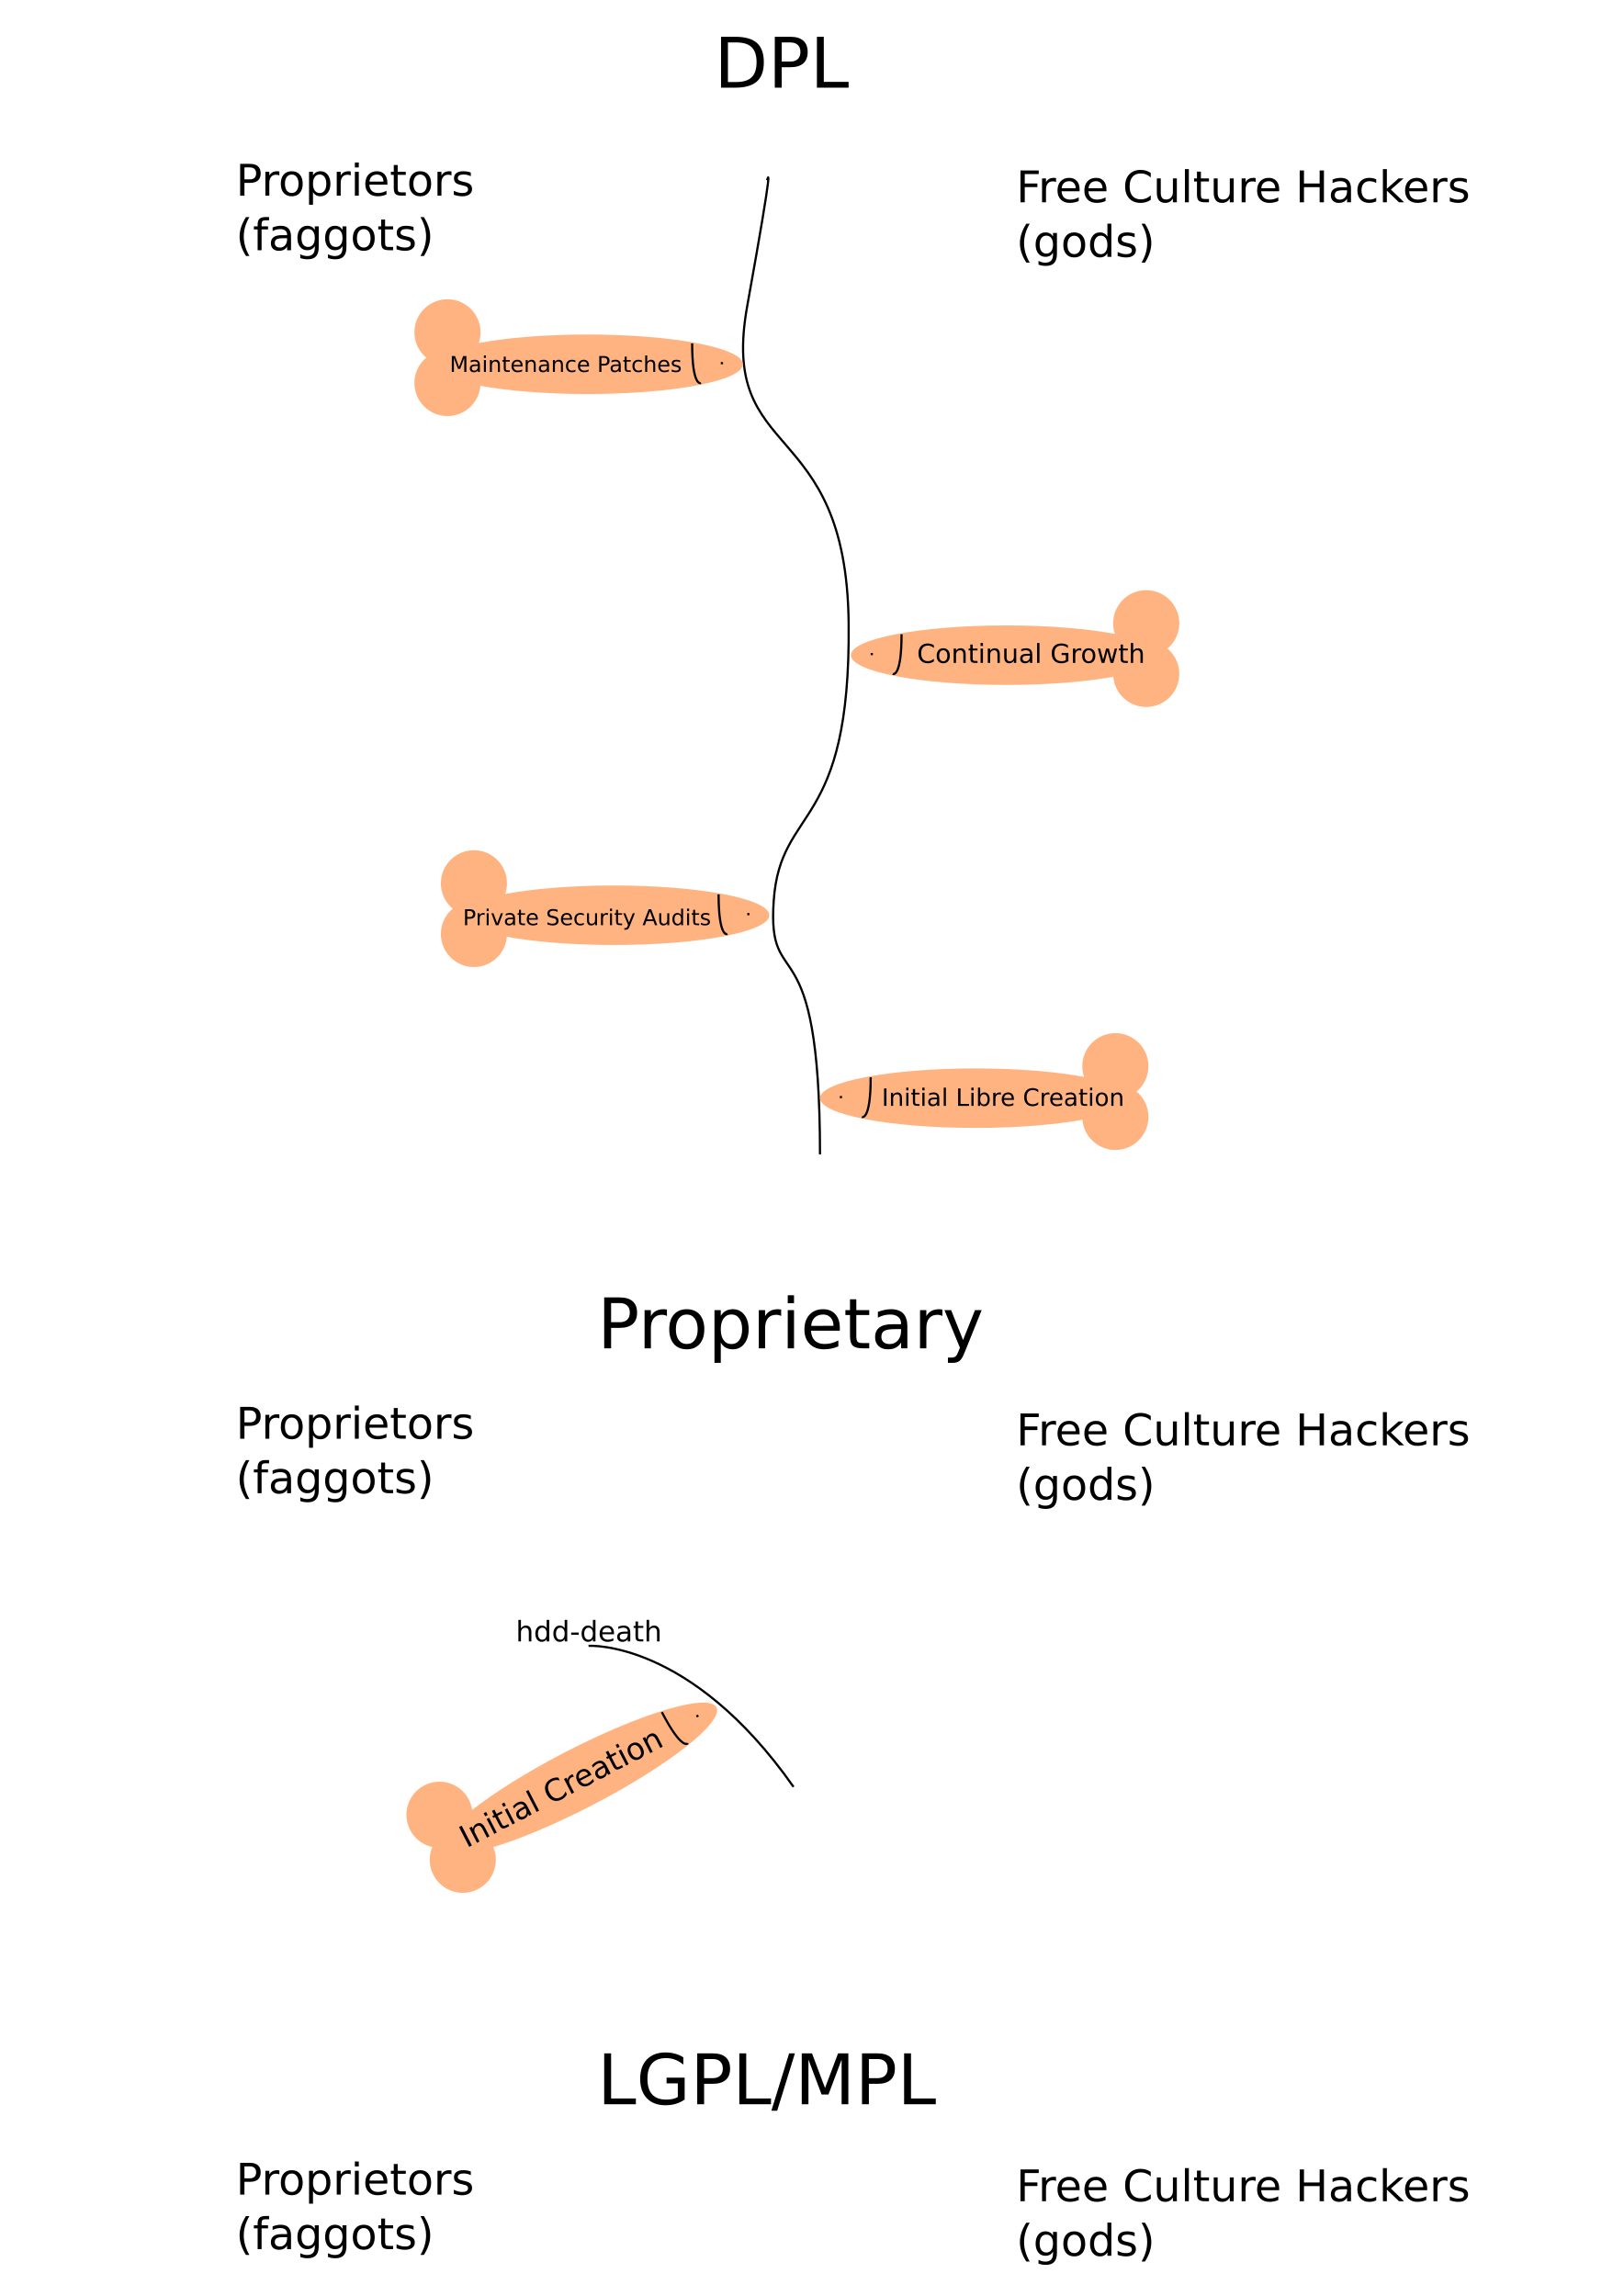
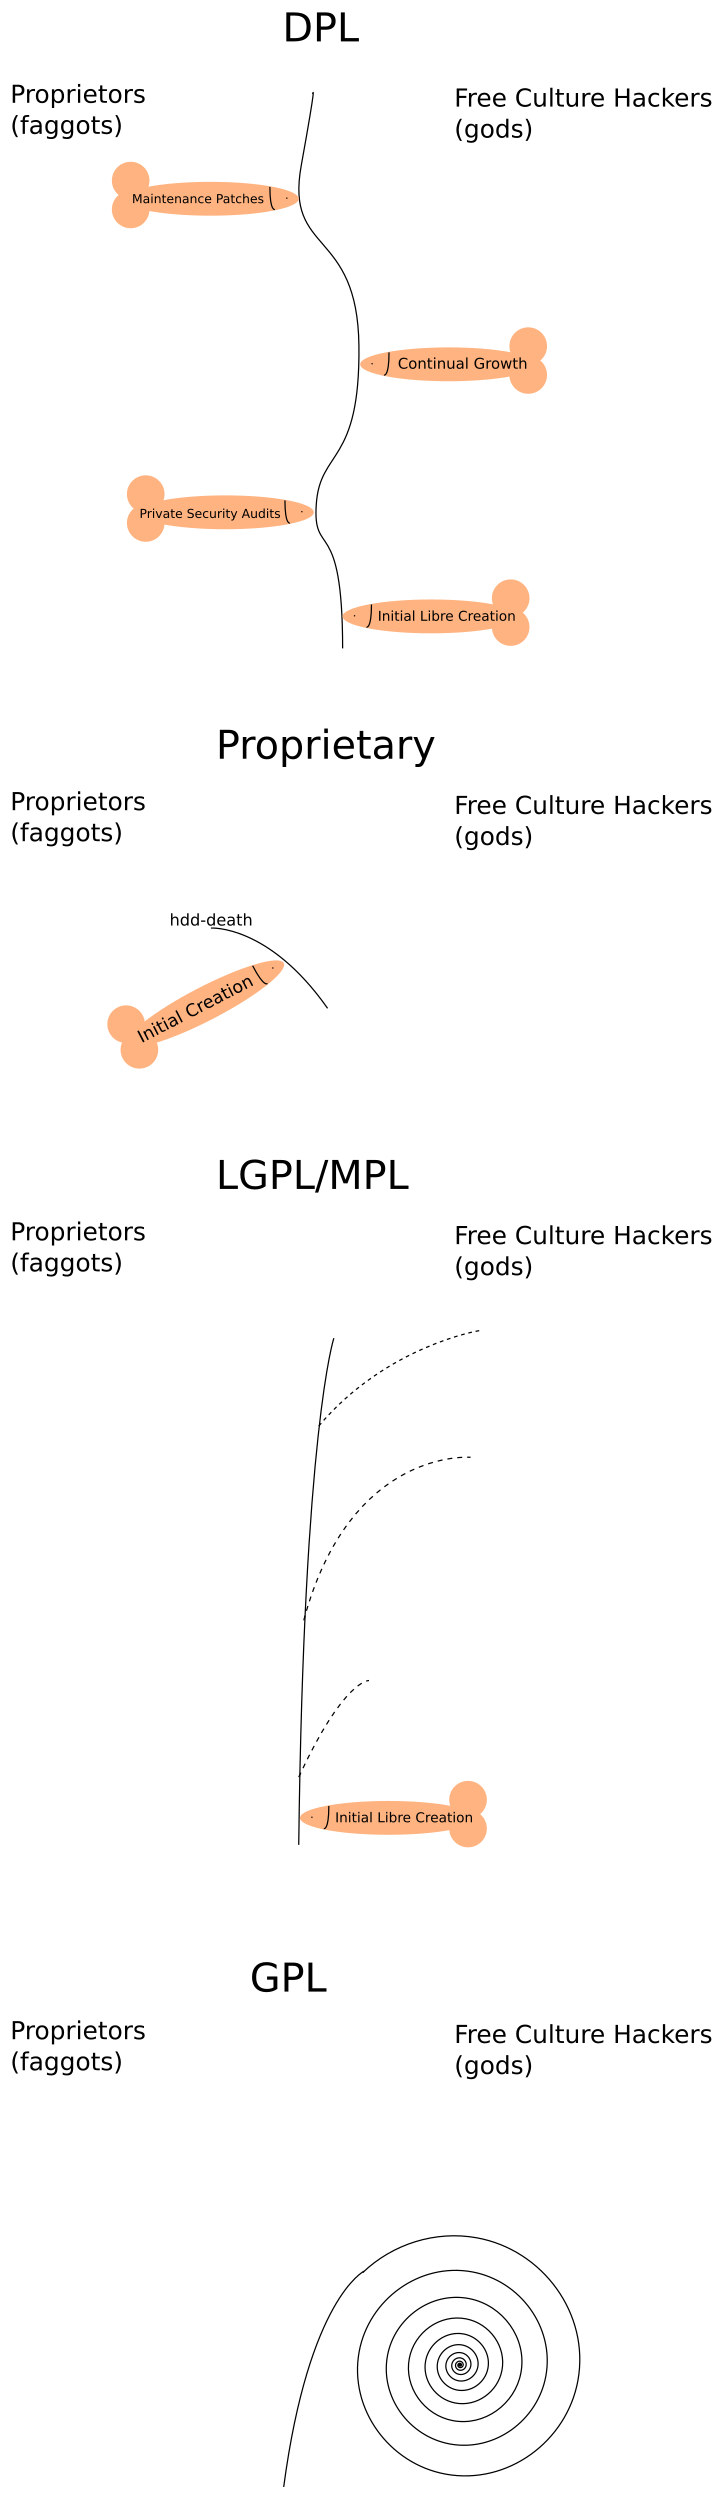
- <svg xmlns="http://www.w3.org/2000/svg" width="744.09" height="1052.36" id="svg2" version="1.1">
+ <svg xmlns="http://www.w3.org/2000/svg" width="583.209" height="2013.626" id="svg2" version="1.1">
  <defs id="defs4" />
-   <g id="layer1" transform="translate(0,-0.00217)">
+   <g id="layer1" transform="translate(-99.80508,-6.861206)">
    <path style="fill:none;stroke:#000000;stroke-width:1px;stroke-linecap:butt;stroke-linejoin:miter;stroke-opacity:1" d="m 375.777,529.103 c 0,-109.096 -24.244,-71.721 -21.213,-116.168 3.03,-44.447 35.355,-31.315 34.345,-127.279 -1.01,-95.964 -59.599,-72.731 -46.467,-145.462 13.132,-72.731 9.091,-57.579 9.091,-57.579" id="path2818" />
    <path style="fill:#ffb380;fill-opacity:1;stroke:none" id="path2820" d="m 206.071,483.141 c 0,7.532 -31.884,13.637 -71.216,13.637 -39.331,0 -71.216,-6.106 -71.216,-13.637 0,-7.532 31.884,-13.637 71.216,-13.637 39.331,0 71.216,6.106 71.216,13.637 z" transform="translate(146.4721,-63.63961)" />
    <path style="fill:none;stroke:#000000;stroke-width:1px;stroke-linecap:butt;stroke-linejoin:miter;stroke-opacity:1" d="m 329.31,409.905 c 0,20.203 4.041,18.183 4.041,18.183" id="path3594" />
    <path style="fill:none;stroke:#000000;stroke-width:1px;stroke-linecap:butt;stroke-linejoin:miter;stroke-opacity:1" d="m 342.442,418.997 1.01,0" id="path3596" />
    <path style="fill:#ffb380;fill-opacity:1;stroke:none" id="path3598" d="m 85.863,504.86 c 0,8.368 -6.784,15.152 -15.152,15.152 -8.368,0 -15.152,-6.784 -15.152,-15.152 0,-8.368 6.784,-15.152 15.152,-15.152 8.368,0 15.152,6.784 15.152,15.152 z" transform="translate(146.4721,-76.77159)" />
    <path d="m 85.863,504.86 c 0,8.368 -6.784,15.152 -15.152,15.152 -8.368,0 -15.152,-6.784 -15.152,-15.152 0,-8.368 6.784,-15.152 15.152,-15.152 8.368,0 15.152,6.784 15.152,15.152 z" id="path3600" style="fill:#ffb380;fill-opacity:1;stroke:none" transform="translate(146.4721,-100.0051)" />
    <text xml:space="preserve" style="font-size:32px;font-style:normal;font-weight:normal;fill:#000000;fill-opacity:1;stroke:none;font-family:Bitstream Vera Sans" x="327.289" y="40.189" id="text3602">
      <tspan id="tspan3604" x="327.289" y="40.189">DPL</tspan>
    </text>
    <text xml:space="preserve" style="font-size:10px;font-style:normal;font-weight:normal;fill:#000000;fill-opacity:1;stroke:none;font-family:Bitstream Vera Sans" x="212.132" y="424.047" id="text3606">
      <tspan id="tspan3608" x="212.132" y="424.047">Private Security Audits</tspan>
    </text>
    <path transform="translate(134.3503,-316.1778)" d="m 206.071,483.141 c 0,7.532 -31.884,13.637 -71.216,13.637 -39.331,0 -71.216,-6.106 -71.216,-13.637 0,-7.532 31.884,-13.637 71.216,-13.637 39.331,0 71.216,6.106 71.216,13.637 z" id="path3622" style="fill:#ffb380;fill-opacity:1;stroke:none" />
    <path id="path3624" d="m 317.188,157.367 c 0,20.203 4.041,18.183 4.041,18.183" style="fill:none;stroke:#000000;stroke-width:1px;stroke-linecap:butt;stroke-linejoin:miter;stroke-opacity:1" />
    <path id="path3626" d="m 330.32,166.458 1.01,0" style="fill:none;stroke:#000000;stroke-width:1px;stroke-linecap:butt;stroke-linejoin:miter;stroke-opacity:1" />
    <path transform="translate(134.3503,-329.3097)" d="m 85.863,504.86 c 0,8.368 -6.784,15.152 -15.152,15.152 -8.368,0 -15.152,-6.784 -15.152,-15.152 0,-8.368 6.784,-15.152 15.152,-15.152 8.368,0 15.152,6.784 15.152,15.152 z" id="path3628" style="fill:#ffb380;fill-opacity:1;stroke:none" />
    <path transform="translate(134.3503,-352.5432)" style="fill:#ffb380;fill-opacity:1;stroke:none" id="path3630" d="m 85.863,504.86 c 0,8.368 -6.784,15.152 -15.152,15.152 -8.368,0 -15.152,-6.784 -15.152,-15.152 0,-8.368 6.784,-15.152 15.152,-15.152 8.368,0 15.152,6.784 15.152,15.152 z" />
    <text id="text3632" y="170.499" x="206.071" style="font-size:10px;font-style:normal;font-weight:normal;fill:#000000;fill-opacity:1;stroke:none;font-family:Bitstream Vera Sans" xml:space="preserve">
      <tspan y="170.499" x="206.071" id="tspan3634">Maintenance Patches</tspan>
    </text>
    <path style="fill:#ffb380;fill-opacity:1;stroke:none" id="path3636" d="m 206.071,483.141 c 0,7.532 -31.884,13.637 -71.216,13.637 -39.331,0 -71.216,-6.106 -71.216,-13.637 0,-7.532 31.884,-13.637 71.216,-13.637 39.331,0 71.216,6.106 71.216,13.637 z" transform="matrix(-1,0,0,1,595.99,-182.8376)" />
    <path style="fill:none;stroke:#000000;stroke-width:1px;stroke-linecap:butt;stroke-linejoin:miter;stroke-opacity:1" d="m 413.152,290.707 c 0,20.203 -4.041,18.183 -4.041,18.183" id="path3638" />
    <path style="fill:none;stroke:#000000;stroke-width:1px;stroke-linecap:butt;stroke-linejoin:miter;stroke-opacity:1" d="m 400.02,299.799 -1.01,0" id="path3640" />
    <path style="fill:#ffb380;fill-opacity:1;stroke:none" id="path3642" d="m 85.863,504.86 c 0,8.368 -6.784,15.152 -15.152,15.152 -8.368,0 -15.152,-6.784 -15.152,-15.152 0,-8.368 6.784,-15.152 15.152,-15.152 8.368,0 15.152,6.784 15.152,15.152 z" transform="matrix(-1,0,0,1,595.99,-195.9696)" />
    <path d="m 85.863,504.86 c 0,8.368 -6.784,15.152 -15.152,15.152 -8.368,0 -15.152,-6.784 -15.152,-15.152 0,-8.368 6.784,-15.152 15.152,-15.152 8.368,0 15.152,6.784 15.152,15.152 z" id="path3644" style="fill:#ffb380;fill-opacity:1;stroke:none" transform="matrix(-1,0,0,1,595.99,-219.2031)" />
    <path transform="matrix(-1,0,0,1,581.8478,20.20305)" d="m 206.071,483.141 c 0,7.532 -31.884,13.637 -71.216,13.637 -39.331,0 -71.216,-6.106 -71.216,-13.637 0,-7.532 31.884,-13.637 71.216,-13.637 39.331,0 71.216,6.106 71.216,13.637 z" id="path3650" style="fill:#ffb380;fill-opacity:1;stroke:none" />
    <path id="path3652" d="m 399.01,493.748 c 0,20.203 -4.041,18.183 -4.041,18.183" style="fill:none;stroke:#000000;stroke-width:1px;stroke-linecap:butt;stroke-linejoin:miter;stroke-opacity:1" />
    <path id="path3654" d="m 385.878,502.839 -1.01,0" style="fill:none;stroke:#000000;stroke-width:1px;stroke-linecap:butt;stroke-linejoin:miter;stroke-opacity:1" />
    <path transform="matrix(-1,0,0,1,581.8478,7.071072)" d="m 85.863,504.86 c 0,8.368 -6.784,15.152 -15.152,15.152 -8.368,0 -15.152,-6.784 -15.152,-15.152 0,-8.368 6.784,-15.152 15.152,-15.152 8.368,0 15.152,6.784 15.152,15.152 z" id="path3656" style="fill:#ffb380;fill-opacity:1;stroke:none" />
    <path transform="matrix(-1,0,0,1,581.8478,-16.16244)" style="fill:#ffb380;fill-opacity:1;stroke:none" id="path3658" d="m 85.863,504.86 c 0,8.368 -6.784,15.152 -15.152,15.152 -8.368,0 -15.152,-6.784 -15.152,-15.152 0,-8.368 6.784,-15.152 15.152,-15.152 8.368,0 15.152,6.784 15.152,15.152 z" />
    <text xml:space="preserve" style="font-size:11px;font-style:normal;font-weight:normal;fill:#000000;fill-opacity:1;stroke:none;font-family:Bitstream Vera Sans" x="404.061" y="506.88" id="text3660">
      <tspan id="tspan3662" x="404.061" y="506.88">Initial Libre Creation</tspan>
    </text>
    <text xml:space="preserve" style="font-size:12px;font-style:normal;font-weight:normal;fill:#000000;fill-opacity:1;stroke:none;font-family:Bitstream Vera Sans" x="420.223" y="303.839" id="text3664">
      <tspan id="tspan3666" x="420.223" y="303.839">Continual Growth</tspan>
    </text>
    <text xml:space="preserve" style="font-size:20px;font-style:normal;font-weight:normal;fill:#000000;fill-opacity:1;stroke:none;font-family:Bitstream Vera Sans" x="108.086" y="89.687" id="text3668">
      <tspan id="tspan3670" x="108.086" y="89.687">Proprietors</tspan>
      <tspan x="108.086" y="114.687" id="tspan3676">(faggots)</tspan>
    </text>
    <text xml:space="preserve" style="font-size:20px;font-style:normal;font-weight:normal;fill:#000000;fill-opacity:1;stroke:none;font-family:Bitstream Vera Sans" x="465.68" y="92.717" id="text3672">
      <tspan id="tspan3674" x="465.68" y="92.717">Free Culture Hackers</tspan>
      <tspan x="465.68" y="117.717" id="tspan3678">(gods)</tspan>
    </text>
    <text id="text3680" y="617.997" x="273.751" style="font-size:32px;font-style:normal;font-weight:normal;fill:#000000;fill-opacity:1;stroke:none;font-family:Bitstream Vera Sans" xml:space="preserve">
      <tspan y="617.997" x="273.751" id="tspan3682">Proprietary</tspan>
    </text>
    <text id="text3684" y="659.413" x="108.086" style="font-size:20px;font-style:normal;font-weight:normal;fill:#000000;fill-opacity:1;stroke:none;font-family:Bitstream Vera Sans" xml:space="preserve">
      <tspan y="659.413" x="108.086" id="tspan3686">Proprietors</tspan>
      <tspan id="tspan3688" y="684.413" x="108.086">(faggots)</tspan>
    </text>
    <text id="text3690" y="662.443" x="465.68" style="font-size:20px;font-style:normal;font-weight:normal;fill:#000000;fill-opacity:1;stroke:none;font-family:Bitstream Vera Sans" xml:space="preserve">
      <tspan y="662.443" x="465.68" id="tspan3692">Free Culture Hackers</tspan>
      <tspan id="tspan3694" y="687.443" x="465.68">(gods)</tspan>
    </text>
    <path style="fill:none;stroke:#000000;stroke-width:1px;stroke-linecap:butt;stroke-linejoin:miter;stroke-opacity:1" d="M 363.655,819.017 C 316.178,751.337 269.711,754.367 269.711,754.367" id="path3696" />
    <path transform="matrix(0.8880418,-0.4597627,0.4597627,0.8880418,-76.79173,448.2566)" d="m 206.071,483.141 c 0,7.532 -31.884,13.637 -71.216,13.637 -39.331,0 -71.216,-6.106 -71.216,-13.637 0,-7.532 31.884,-13.637 71.216,-13.637 39.331,0 71.216,6.106 71.216,13.637 z" id="path3698" style="fill:#ffb380;fill-opacity:1;stroke:none" />
    <path id="path3700" d="m 303.294,784.722 c 9.289,17.941 11.948,14.289 11.948,14.289" style="fill:none;stroke:#000000;stroke-width:1px;stroke-linecap:butt;stroke-linejoin:miter;stroke-opacity:1" />
    <path id="path3702" d="m 319.136,786.758 0.897,-0.464" style="fill:none;stroke:#000000;stroke-width:1px;stroke-linecap:butt;stroke-linejoin:miter;stroke-opacity:1" />
    <path transform="matrix(0.8880418,-0.4597627,0.4597627,0.8880418,-82.82932,436.5948)" d="m 85.863,504.86 c 0,8.368 -6.784,15.152 -15.152,15.152 -8.368,0 -15.152,-6.784 -15.152,-15.152 0,-8.368 6.784,-15.152 15.152,-15.152 8.368,0 15.152,6.784 15.152,15.152 z" id="path3704" style="fill:#ffb380;fill-opacity:1;stroke:none" />
    <path transform="matrix(0.8880418,-0.4597627,0.4597627,0.8880418,-93.51122,415.9625)" style="fill:#ffb380;fill-opacity:1;stroke:none" id="path3706" d="m 85.863,504.86 c 0,8.368 -6.784,15.152 -15.152,15.152 -8.368,0 -15.152,-6.784 -15.152,-15.152 0,-8.368 6.784,-15.152 15.152,-15.152 8.368,0 15.152,6.784 15.152,15.152 z" />
    <text id="text3708" y="850.579" x="-199.592" style="font-size:14px;font-style:normal;font-weight:normal;fill:#000000;fill-opacity:1;stroke:none;font-family:Bitstream Vera Sans" xml:space="preserve" transform="matrix(0.8880418,-0.4597627,0.4597627,0.8880418,0,0)">
      <tspan y="850.579" x="-199.592" id="tspan3710">Initial Creation</tspan>
    </text>
    <text xml:space="preserve" style="font-size:13px;font-style:normal;font-weight:normal;fill:#000000;fill-opacity:1;stroke:none;font-family:Bitstream Vera Sans" x="236.376" y="752.347" id="text3712">
      <tspan id="tspan3714" x="236.376" y="752.347">hdd-death</tspan>
    </text>
    <text xml:space="preserve" style="font-size:32px;font-style:normal;font-weight:normal;fill:#000000;fill-opacity:1;stroke:none;font-family:Bitstream Vera Sans" x="273.751" y="964.479" id="text3716">
      <tspan id="tspan3718" x="273.751" y="964.479">LGPL/MPL</tspan>
    </text>
    <text xml:space="preserve" style="font-size:20px;font-style:normal;font-weight:normal;fill:#000000;fill-opacity:1;stroke:none;font-family:Bitstream Vera Sans" x="108.086" y="1005.895" id="text3720">
      <tspan id="tspan3722" x="108.086" y="1005.895">Proprietors</tspan>
      <tspan x="108.086" y="1030.895" id="tspan3724">(faggots)</tspan>
    </text>
    <text xml:space="preserve" style="font-size:20px;font-style:normal;font-weight:normal;fill:#000000;fill-opacity:1;stroke:none;font-family:Bitstream Vera Sans" x="465.68" y="1008.926" id="text3726">
      <tspan id="tspan3728" x="465.68" y="1008.926">Free Culture Hackers</tspan>
      <tspan x="465.68" y="1033.926" id="tspan3730">(gods)</tspan>
    </text>
    <path style="fill:none;stroke:#000000;stroke-width:1px;stroke-linecap:butt;stroke-linejoin:miter;stroke-opacity:1" d="m 340.421,1492.786 c 4.041,-334.361 28.284,-408.102 28.284,-408.102" id="path3732" transform="translate(0,0.00217)" />
-     <path style="fill:none;stroke:#000000;stroke-width:1;stroke-linecap:butt;stroke-linejoin:miter;stroke-opacity:1;fill-opacity:1;stroke-miterlimit:4;stroke-dasharray:4,4;stroke-dashoffset:0" d="m 340.421,1438.24 c 36.365,-78.792 56.569,-77.782 56.569,-77.782" id="path3734" />
-     <path style="fill:none;stroke:#000000;stroke-width:1;stroke-linecap:butt;stroke-linejoin:miter;stroke-opacity:1;stroke-miterlimit:4;stroke-dasharray:4,4;stroke-dashoffset:0" d="m 344.462,1311.969 c 37.376,-139.401 134.35,-131.32 134.35,-131.32" id="path5174" transform="translate(0,0.00217)" />
-     <path style="fill:none;stroke:#000000;stroke-width:1;stroke-linecap:butt;stroke-linejoin:miter;stroke-opacity:1;stroke-miterlimit:4;stroke-dasharray:3,3;stroke-dashoffset:0" d="m 356.584,1155.396 c 54.548,-64.65 129.3,-76.772 129.3,-76.772" id="path5176" transform="translate(0,0.00217)" />
-     <path style="fill:#ffb380;fill-opacity:1;stroke:none" id="path5178" d="m 206.071,483.141 a 71.216,13.637 0 1 1 -142.431,0 71.216,13.637 0 1 1 142.431,0 z" transform="matrix(-1,0,0,1,547.5027,987.9292)" />
+     <path style="fill:none;stroke:#000000;stroke-width:1;stroke-linecap:butt;stroke-linejoin:miter;stroke-miterlimit:4;stroke-opacity:1;stroke-dasharray:4, 4;stroke-dashoffset:0" d="m 340.421,1438.24 c 36.365,-78.792 56.569,-77.782 56.569,-77.782" id="path3734" />
+     <path style="fill:none;stroke:#000000;stroke-width:1;stroke-linecap:butt;stroke-linejoin:miter;stroke-miterlimit:4;stroke-opacity:1;stroke-dasharray:4, 4;stroke-dashoffset:0" d="m 344.462,1311.969 c 37.376,-139.401 134.35,-131.32 134.35,-131.32" id="path5174" transform="translate(0,0.00217)" />
+     <path style="fill:none;stroke:#000000;stroke-width:1;stroke-linecap:butt;stroke-linejoin:miter;stroke-miterlimit:4;stroke-opacity:1;stroke-dasharray:3, 3;stroke-dashoffset:0" d="m 356.584,1155.396 c 54.548,-64.65 129.3,-76.772 129.3,-76.772" id="path5176" transform="translate(0,0.00217)" />
+     <path style="fill:#ffb380;fill-opacity:1;stroke:none" id="path5178" d="m 206.071,483.141 c 0,7.532 -31.884,13.637 -71.216,13.637 -39.331,0 -71.216,-6.106 -71.216,-13.637 0,-7.532 31.884,-13.637 71.216,-13.637 39.331,0 71.216,6.106 71.216,13.637 z" transform="matrix(-1,0,0,1,547.5027,987.9292)" />
    <path style="fill:none;stroke:#000000;stroke-width:1px;stroke-linecap:butt;stroke-linejoin:miter;stroke-opacity:1" d="m 364.665,1461.474 c 0,20.203 -4.041,18.183 -4.041,18.183" id="path5180" />
    <path style="fill:none;stroke:#000000;stroke-width:1px;stroke-linecap:butt;stroke-linejoin:miter;stroke-opacity:1" d="m 351.533,1470.565 -1.01,0" id="path5182" />
-     <path style="fill:#ffb380;fill-opacity:1;stroke:none" id="path5184" d="m 85.863,504.86 a 15.152,15.152 0 1 1 -30.305,0 15.152,15.152 0 1 1 30.305,0 z" transform="matrix(-1,0,0,1,547.5027,974.7972)" />
-     <path d="m 85.863,504.86 a 15.152,15.152 0 1 1 -30.305,0 15.152,15.152 0 1 1 30.305,0 z" id="path5186" style="fill:#ffb380;fill-opacity:1;stroke:none" transform="matrix(-1,0,0,1,547.5027,951.5637)" />
+     <path style="fill:#ffb380;fill-opacity:1;stroke:none" id="path5184" d="m 85.863,504.86 c 0,8.368 -6.784,15.152 -15.152,15.152 -8.368,0 -15.152,-6.784 -15.152,-15.152 0,-8.368 6.784,-15.152 15.152,-15.152 8.368,0 15.152,6.784 15.152,15.152 z" transform="matrix(-1,0,0,1,547.5027,974.7972)" />
+     <path d="m 85.863,504.86 c 0,8.368 -6.784,15.152 -15.152,15.152 -8.368,0 -15.152,-6.784 -15.152,-15.152 0,-8.368 6.784,-15.152 15.152,-15.152 8.368,0 15.152,6.784 15.152,15.152 z" id="path5186" style="fill:#ffb380;fill-opacity:1;stroke:none" transform="matrix(-1,0,0,1,547.5027,951.5637)" />
    <text id="text5188" y="1474.606" x="369.716" style="font-size:11px;font-style:normal;font-weight:normal;fill:#000000;fill-opacity:1;stroke:none;font-family:Bitstream Vera Sans" xml:space="preserve">
      <tspan y="1474.606" x="369.716" id="tspan5190">Initial Libre Creation</tspan>
    </text>
    <text id="text5192" y="1610.977" x="301.025" style="font-size:32px;font-style:normal;font-weight:normal;fill:#000000;fill-opacity:1;stroke:none;font-family:Bitstream Vera Sans" xml:space="preserve">
      <tspan y="1610.977" x="301.025" id="tspan5194">GPL</tspan>
    </text>
    <text id="text5196" y="1649.362" x="108.086" style="font-size:20px;font-style:normal;font-weight:normal;fill:#000000;fill-opacity:1;stroke:none;font-family:Bitstream Vera Sans" xml:space="preserve">
      <tspan y="1649.362" x="108.086" id="tspan5198">Proprietors</tspan>
      <tspan id="tspan5200" y="1674.362" x="108.086">(faggots)</tspan>
    </text>
    <text id="text5202" y="1652.393" x="465.68" style="font-size:20px;font-style:normal;font-weight:normal;fill:#000000;fill-opacity:1;stroke:none;font-family:Bitstream Vera Sans" xml:space="preserve">
      <tspan y="1652.393" x="465.68" id="tspan5204">Free Culture Hackers</tspan>
      <tspan id="tspan5206" y="1677.393" x="465.68">(gods)</tspan>
    </text>
    <path style="fill:none;stroke:#000000;stroke-width:1px;stroke-linecap:butt;stroke-linejoin:miter;stroke-opacity:1" d="m 328.3,2009.985 c 20.203,-151.523 64.65,-173.746 64.65,-173.746" id="path5208" transform="translate(0,0.00217)" />
    <path style="fill:none;stroke:#000000;stroke-width:1px;stroke-linecap:butt;stroke-linejoin:miter;stroke-opacity:1" id="path5212" d="m 563.665,1834.218 c 0,0 0,0 0,0 -2e-5,0 2e-5,0 3e-5,0 1.4e-4,-10e-5 2.3e-4,10e-5 2.4e-4,2e-4 6e-5,5e-4 -5.5e-4,8e-4 -9.5e-4,8e-4 -0.001,-10e-5 -0.002,-0 -0.002,-0 3.7e-4,-0 0.004,-0 0.006,-0 0.006,0 0.008,0.01 0.006,0.013 -0.003,0.01 -0.015,0.014 -0.024,0.011 -0.017,-0.01 -0.022,-0.025 -0.017,-0.041 0.009,-0.026 0.041,-0.035 0.065,-0.026 0.04,0.015 0.052,0.063 0.037,0.1 -0.023,0.058 -0.094,0.075 -0.148,0.052 -0.081,-0.035 -0.106,-0.135 -0.071,-0.211 0.05,-0.111 0.189,-0.144 0.294,-0.096 0.15,0.07 0.193,0.258 0.125,0.4 -0.095,0.197 -0.345,0.254 -0.533,0.161 -0.256,-0.126 -0.329,-0.453 -0.205,-0.698 0.166,-0.327 0.585,-0.419 0.898,-0.257 0.412,0.213 0.527,0.745 0.318,1.14 -0.271,0.513 -0.936,0.655 -1.43,0.39 -0.632,-0.339 -0.806,-1.163 -0.474,-1.773 0.421,-0.772 1.429,-0.982 2.176,-0.57 0.934,0.516 1.187,1.741 0.681,2.645 -0.627,1.12 -2.102,1.422 -3.189,0.807 -1.335,-0.755 -1.692,-2.518 -0.95,-3.815 0.903,-1.579 2.995,-1.999 4.53,-1.113 1.856,1.072 2.348,3.538 1.295,5.345 -1.264,2.169 -4.153,2.741 -6.267,1.499 -2.521,-1.481 -3.182,-4.847 -1.727,-7.307 1.725,-2.915 5.627,-3.677 8.474,-1.98 3.355,2 4.228,6.5 2.261,9.779 -2.307,3.844 -7.474,4.841 -11.233,2.571 -4.386,-2.648 -5.519,-8.555 -2.912,-12.848 3.027,-4.985 9.753,-6.268 14.635,-3.287 5.644,3.446 7.093,11.075 3.698,16.607 -3.909,6.369 -12.531,7.998 -18.776,4.147 -7.162,-4.417 -8.99,-14.129 -4.636,-21.157 4.974,-8.03 15.879,-10.073 23.762,-5.168 8.975,5.584 11.253,17.791 5.746,26.607 -6.25,10.004 -19.874,12.537 -29.706,6.371 -11.121,-6.975 -13.93,-22.14 -7.047,-33.074 7.762,-12.331 24.599,-15.439 36.728,-7.777 13.64,8.616 17.07,27.262 8.564,40.684 -9.54,15.053 -30.141,18.83 -44.959,9.409 -16.575,-10.538 -20.726,-33.248 -10.317,-49.57 11.615,-18.212 36.595,-22.765 54.536,-11.291 19.971,12.774 24.955,40.194 12.333,59.874 -14.019,21.858 -44.058,27.303 -65.604,13.447 -23.878,-15.355 -29.816,-48.202 -14.637,-71.746 16.787,-26.038 52.638,-32.503 78.32,-15.905 28.345,18.319 35.372,57.38 17.256,85.346 -19.956,30.806 -62.444,38.432 -92.846,18.693 -33.427,-21.703 -41.69,-67.843 -20.22,-100.841 23.564,-36.216 73.594,-45.156 109.354,-21.84 39.181,25.546 48.839,79.711 23.558,118.407 -27.653,42.327 -86.211,52.748 -128.025,25.377 -45.664,-29.891 -56.893,-93.109 -27.302,-138.23 18.438,-28.115 50.093,-45.756 83.602,-47.345" transform="matrix(-0.6881428,0.7255753,0.7255753,0.6881428,-472.6551,240.5652)" />
  </g>
</svg>
